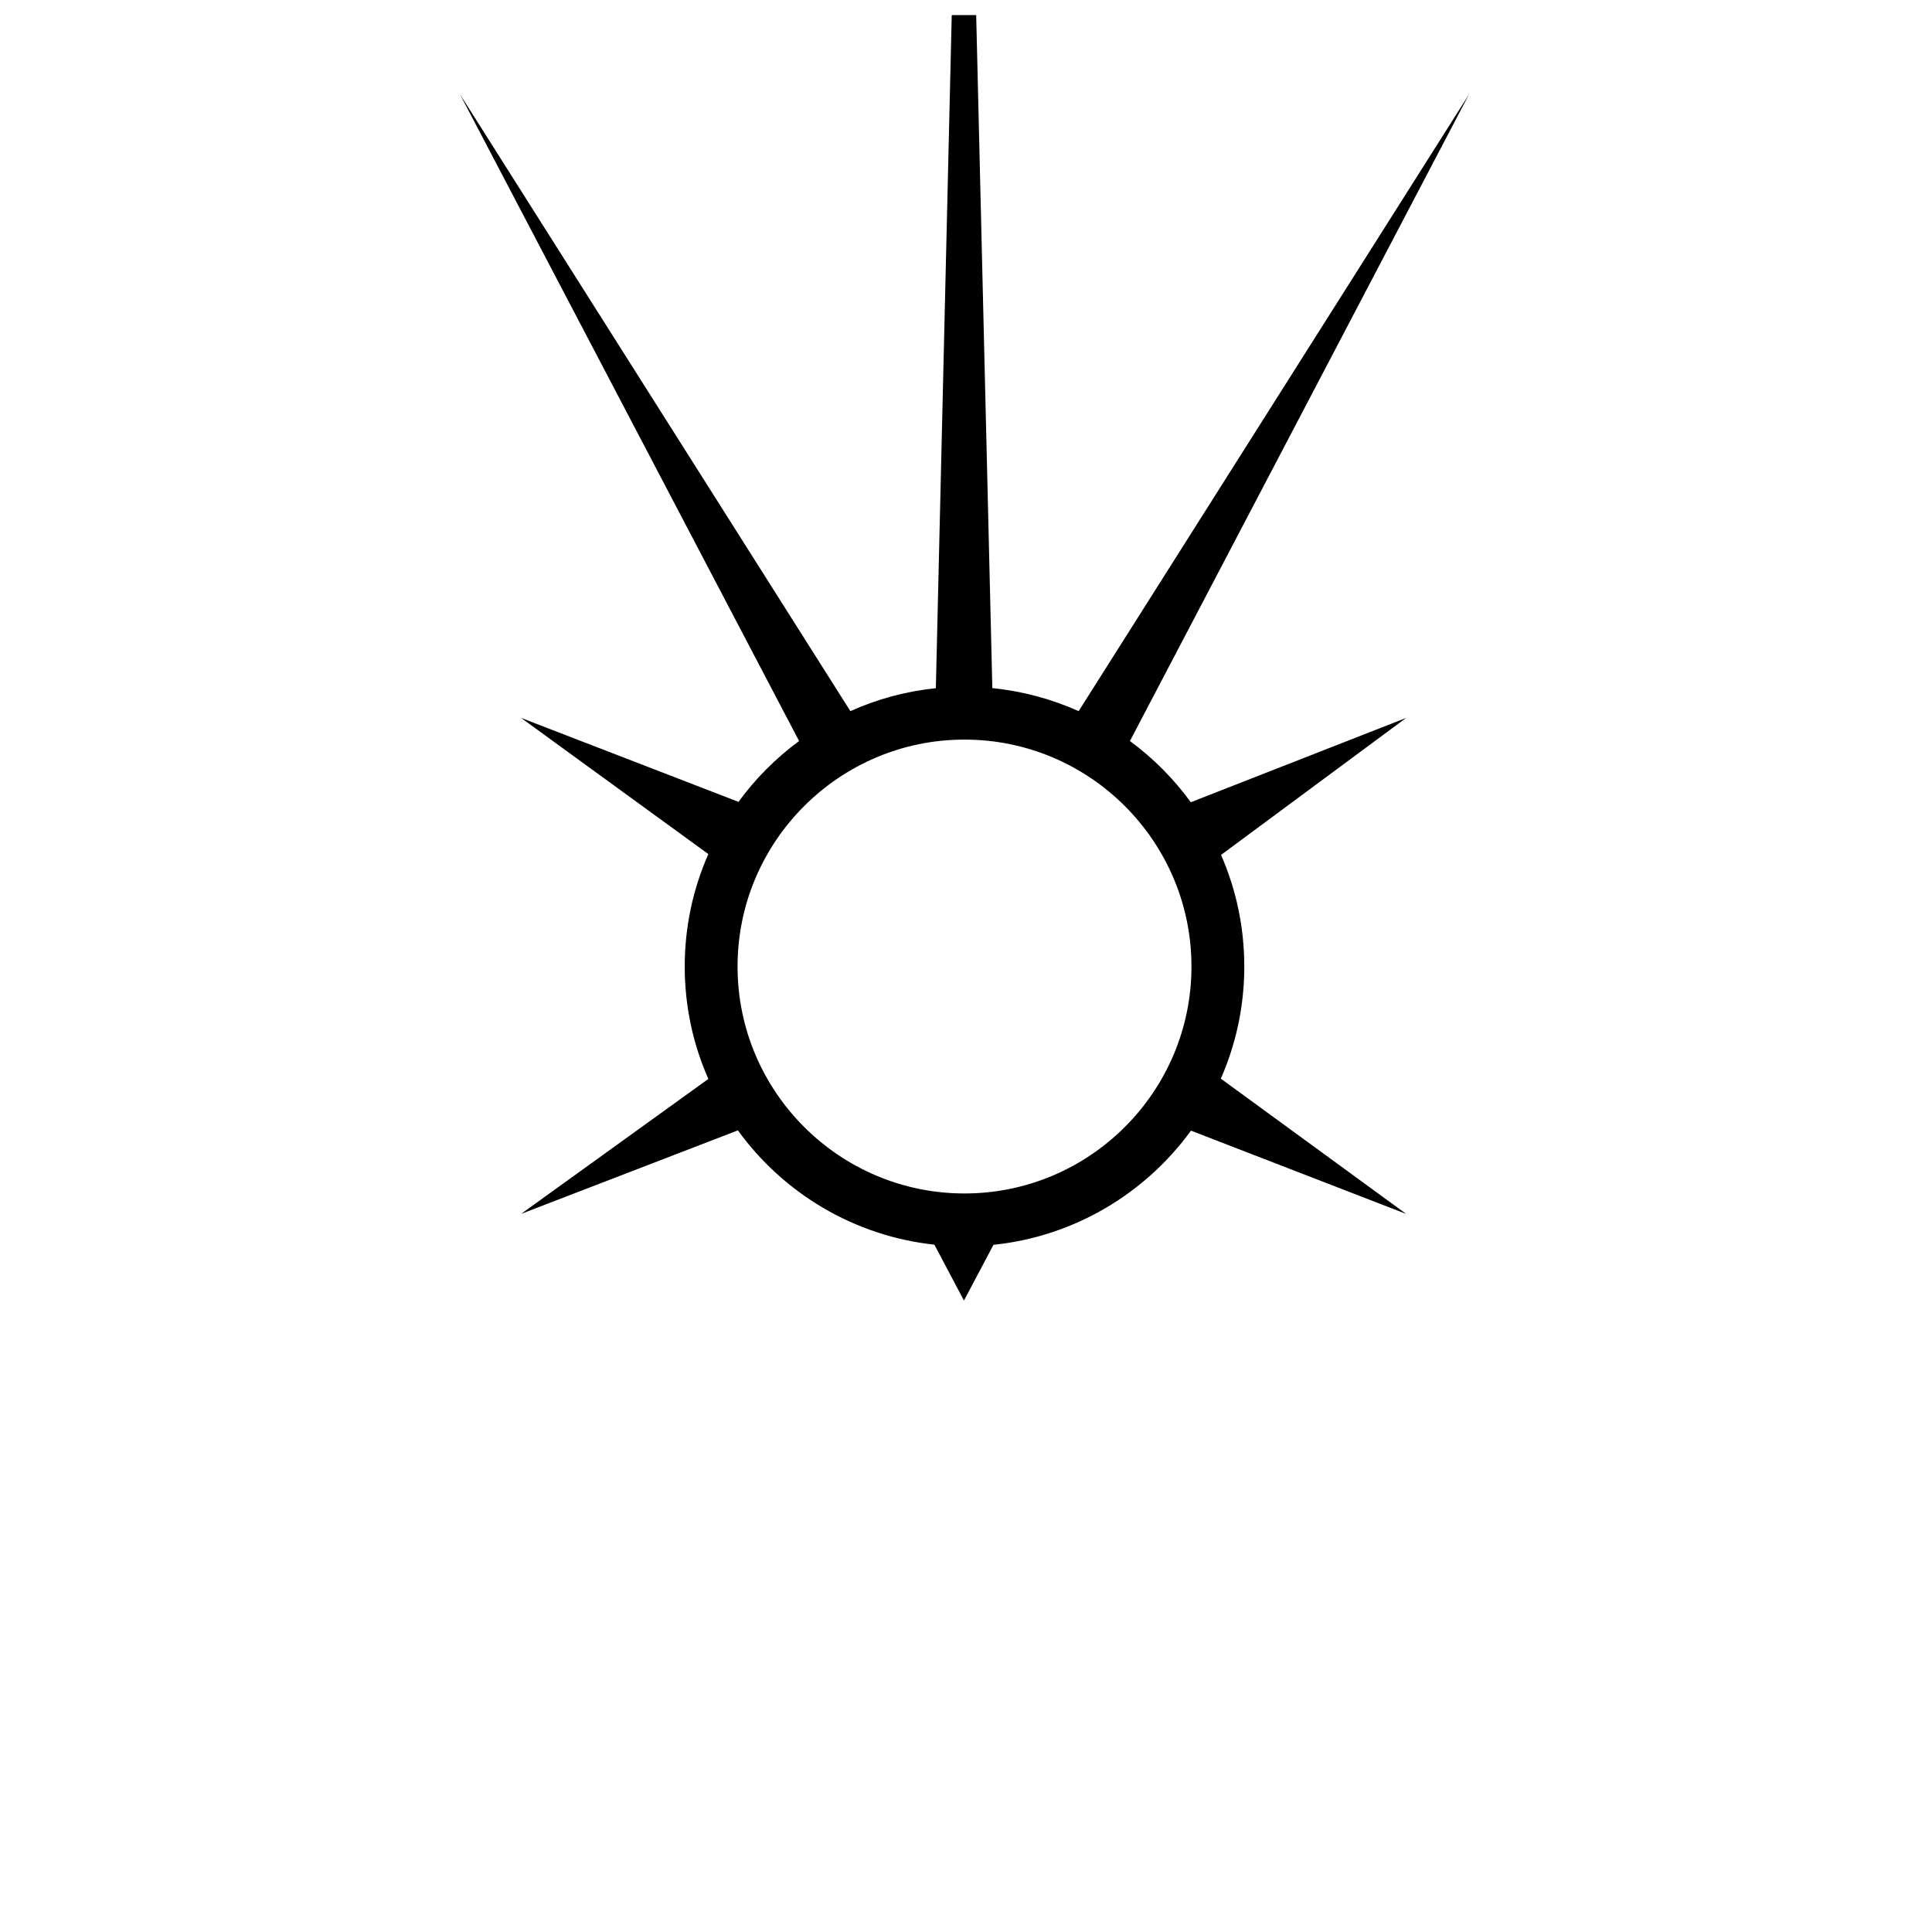
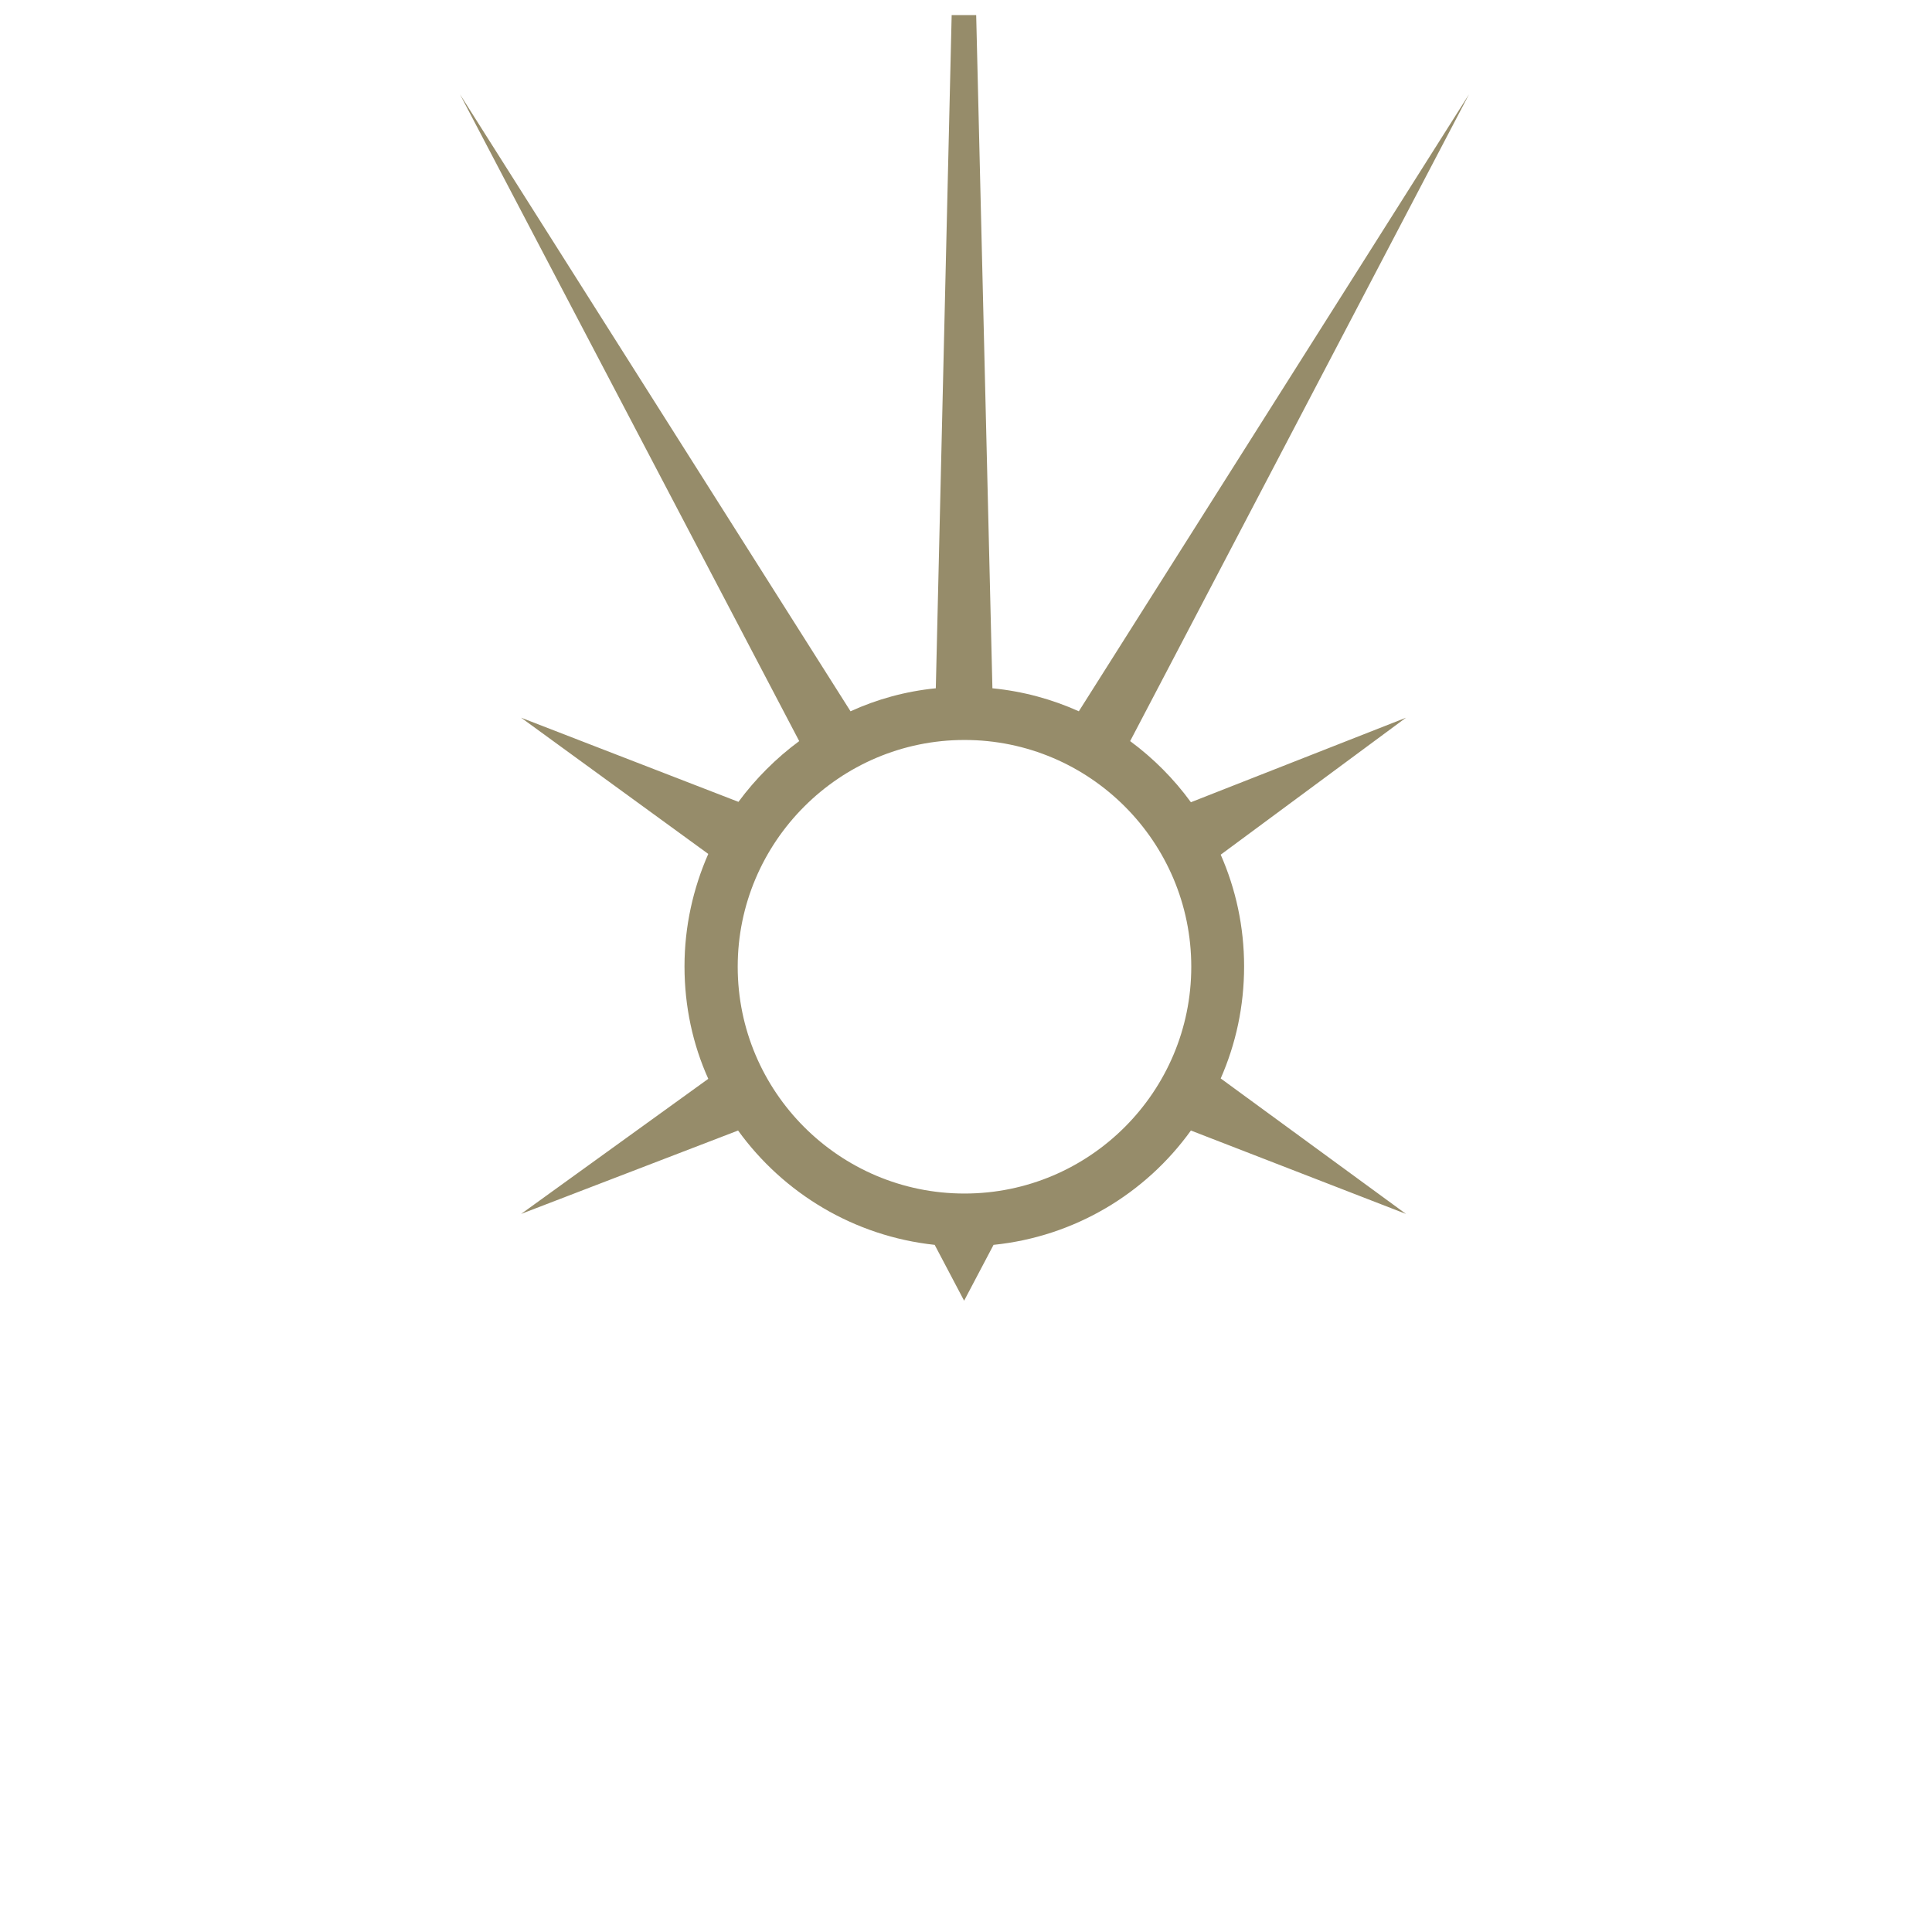
- <svg xmlns="http://www.w3.org/2000/svg" id="icon" viewBox="0 0 512 512">
-   <g transform-origin="center" transform="">
-     <path d="M315.58,212.6c-4.51-6.2-9.96-11.68-16.14-16.22l89.87-171.39L285.85,188.46 c-7.11-3.19-14.8-5.29-22.87-6.1L258.7,4h-6.48l-4.21,178.38c-7.99,0.82-15.61,2.91-22.65,6.08L121.9,24.99l89.87,171.39 c-6.15,4.52-11.57,9.96-16.06,16.12l-57.62-22.25l49.63,36.09c-4.03,9.12-6.26,19.21-6.26,29.8c0,10.59,2.23,20.67,6.26,29.79 l-49.63,35.77l57.46-22.14c12,16.57,30.69,27.99,52.07,30.29l7.84,14.81l7.82-14.77c21.48-2.23,40.27-13.65,52.34-30.26l57.03,22.07 l-49.12-35.85c4-9.1,6.22-19.15,6.22-29.71c0-10.51-2.2-20.51-6.16-29.58l49.06-36.31L315.58,212.6z M255.6,316.28 c-33.16,0-60.14-26.98-60.14-60.14c0-33.16,26.98-60.14,60.14-60.14c33.17,0,60.15,26.98,60.15,60.14 C315.75,289.3,288.77,316.28,255.6,316.28z" />
+ <svg xmlns="http://www.w3.org/2000/svg" version="1.1" id="icon" x="0px" y="0px" viewBox="0 0 512 512" style="enable-background:new 0 0 512 512;" xml:space="preserve">
+   <style type="text/css">
+ 	.st0{fill:#968C6A;}
+ </style>
+   <g transform="">
+     <path class="st0" d="M315.6,212.6c-4.5-6.2-10-11.7-16.1-16.2L389.3,25L285.9,188.5c-7.1-3.2-14.8-5.3-22.9-6.1L258.7,4h-6.5   L248,182.4c-8,0.8-15.6,2.9-22.6,6.1L121.9,25l89.9,171.4c-6.1,4.5-11.6,10-16.1,16.1l-57.6-22.3l49.6,36.1   c-4,9.1-6.3,19.2-6.3,29.8s2.2,20.7,6.3,29.8l-49.6,35.8l57.5-22.1c12,16.6,30.7,28,52.1,30.3l7.8,14.8l7.8-14.8   c21.5-2.2,40.3-13.6,52.3-30.3l57,22.1l-49.1-35.9c4-9.1,6.2-19.1,6.2-29.7c0-10.5-2.2-20.5-6.2-29.6l49.1-36.3L315.6,212.6z    M255.6,316.3c-33.2,0-60.1-27-60.1-60.1s27-60.1,60.1-60.1c33.2,0,60.1,27,60.1,60.1S288.8,316.3,255.6,316.3z" />
  </g>
</svg>
